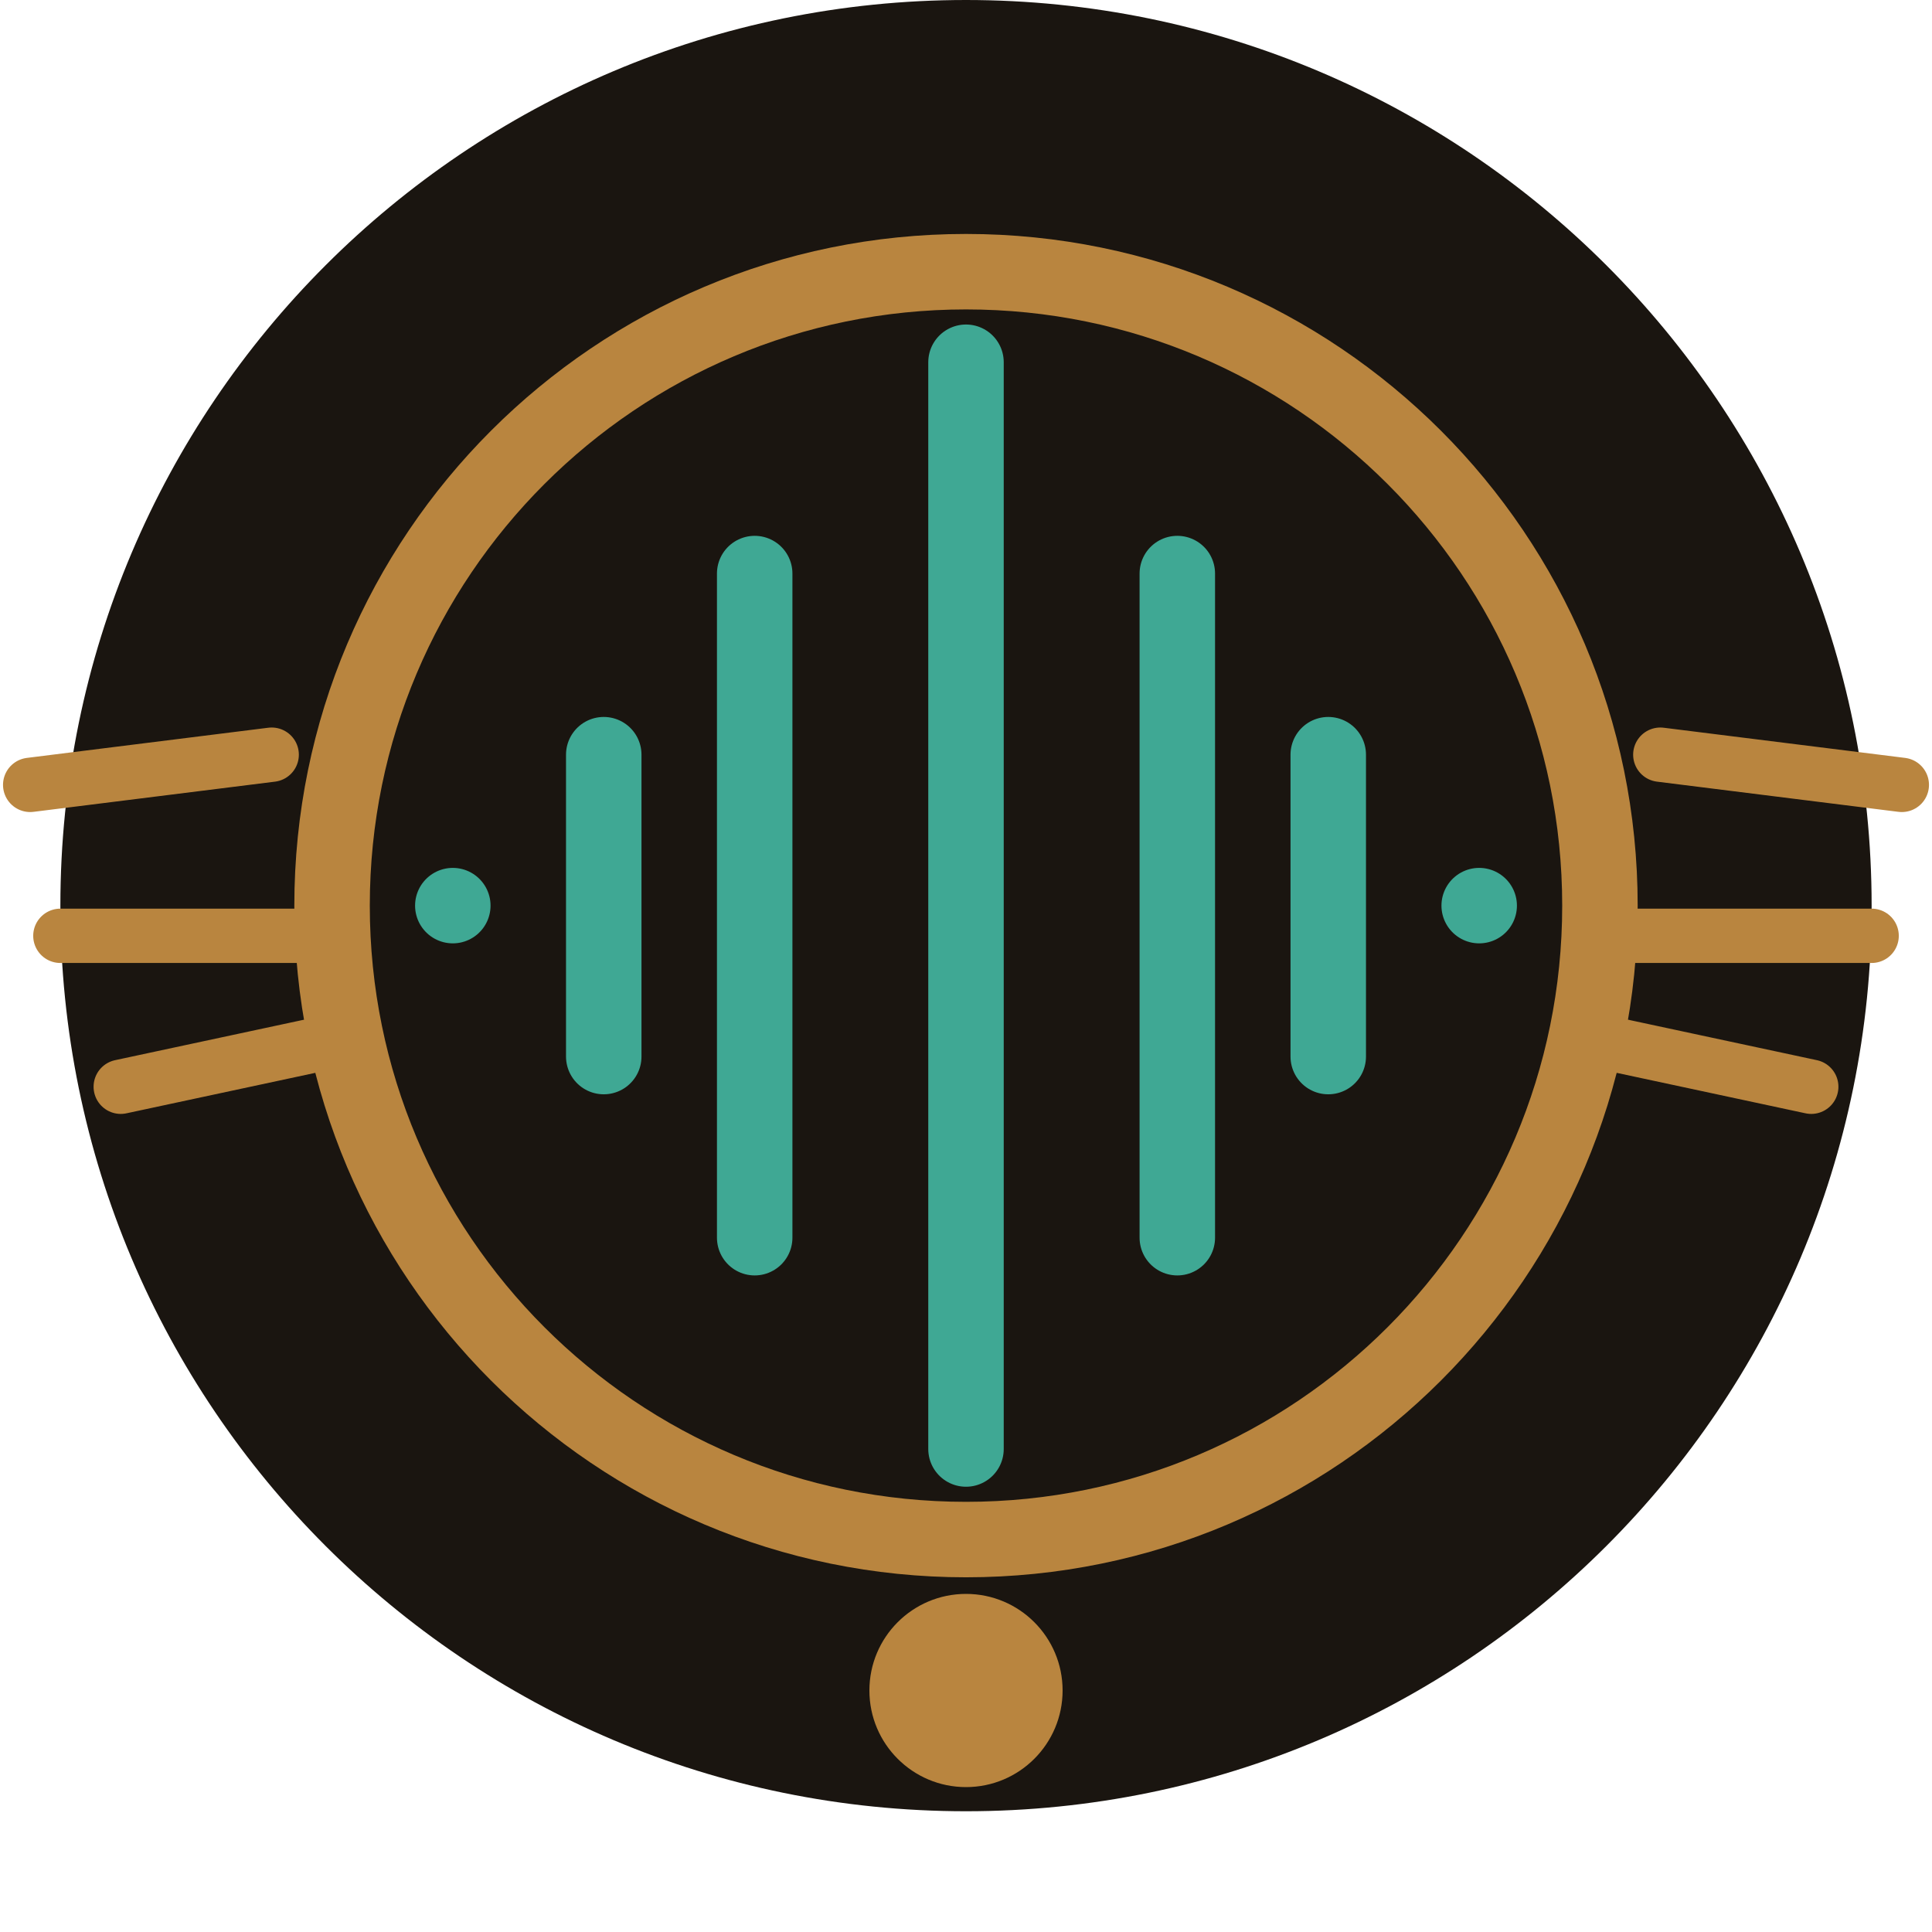
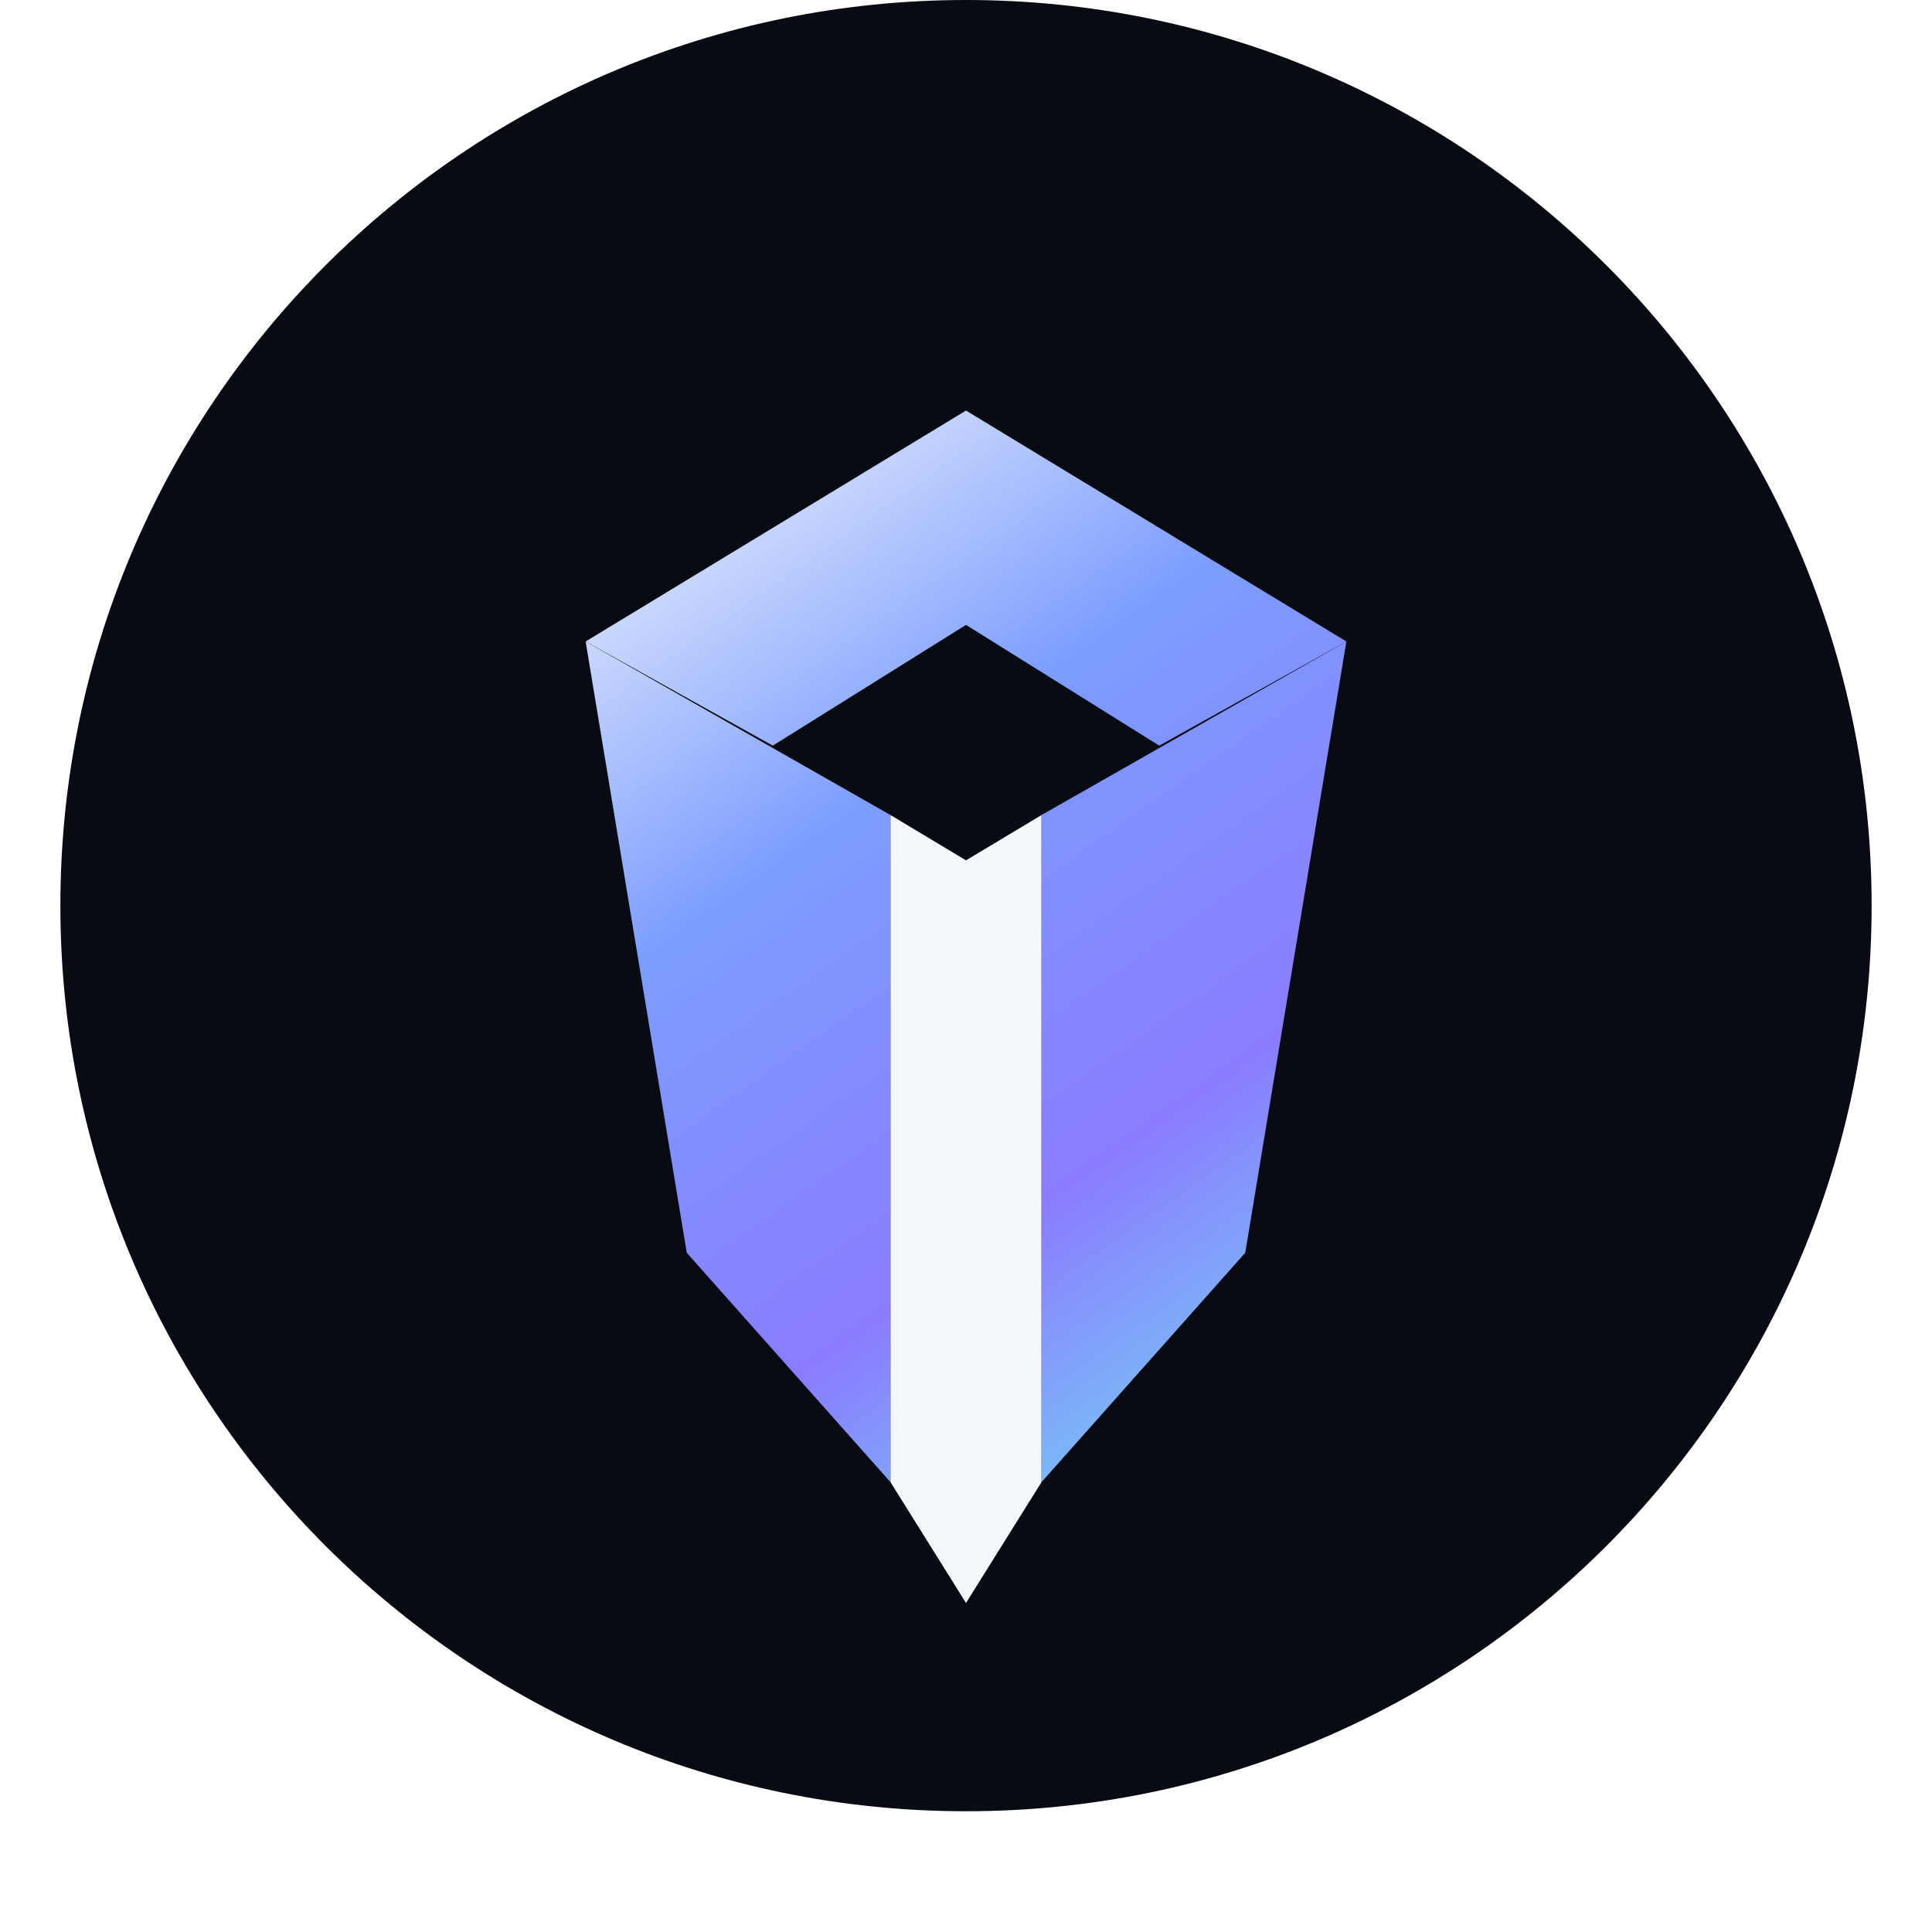
<svg xmlns="http://www.w3.org/2000/svg" viewBox="0 0 64 64">
-   <circle cx="32" cy="30" r="30" fill="#1A1510" />
-   <g stroke="#B9853F" stroke-width="1.8" stroke-linecap="round">
-     <line x1="1" y1="26" x2="9" y2="25" />
-     <line x1="2" y1="31" x2="10" y2="31" />
-     <line x1="4" y1="36" x2="11" y2="34.5" />
-     <line x1="63" y1="26" x2="55" y2="25" />
-     <line x1="62" y1="31" x2="54" y2="31" />
-     <line x1="60" y1="36" x2="53" y2="34.5" />
-   </g>
-   <circle cx="32" cy="30" r="21" fill="none" stroke="#B9853F" stroke-width="2.5" />
-   <g stroke="#3FA894" stroke-width="2.5" stroke-linecap="round" fill="none">
-     <line x1="15" y1="30" x2="15" y2="30" />
-     <line x1="20" y1="25" x2="20" y2="35" />
-     <line x1="25" y1="19" x2="25" y2="41" />
-     <line x1="32" y1="12" x2="32" y2="48" />
-     <line x1="39" y1="19" x2="39" y2="41" />
-     <line x1="44" y1="25" x2="44" y2="35" />
-     <line x1="49" y1="30" x2="49" y2="30" />
-   </g>
-   <circle cx="32" cy="56" r="3.2" fill="#B9853F" />
+   <defs>
+     <linearGradient id="g" x1="19.4" y1="14.75" x2="44.1" y2="50" gradientUnits="userSpaceOnUse">
+       <stop offset="0" stop-color="#F4F7FB" />
+       <stop offset="0.35" stop-color="#7C9DFF" />
+       <stop offset="0.68" stop-color="#8B7CFF" />
+       <stop offset="1" stop-color="#6EE7F2" />
+     </linearGradient>
+   </defs>
+   <circle cx="32" cy="30" r="30" fill="#080B12" />
+   <path fill="url(#g)" d="M32 13.6 L44.6 21.25 L38.4 24.7 L32 20.7 L25.6 24.7 L19.4 21.25 Z" />
+   <path fill="url(#g)" d="M19.4 21.25 L29.5 27 L29.5 49.1 L22.75 41.5 Z" />
+   <path fill="url(#g)" d="M44.6 21.25 L34.5 27 L34.5 49.1 L41.25 41.5 Z" />
+   <path fill="#F4F7FB" d="M29.5 27 L32 28.5 L34.5 27 L34.5 49.1 L32 53.1 L29.5 49.1 Z" />
</svg>
